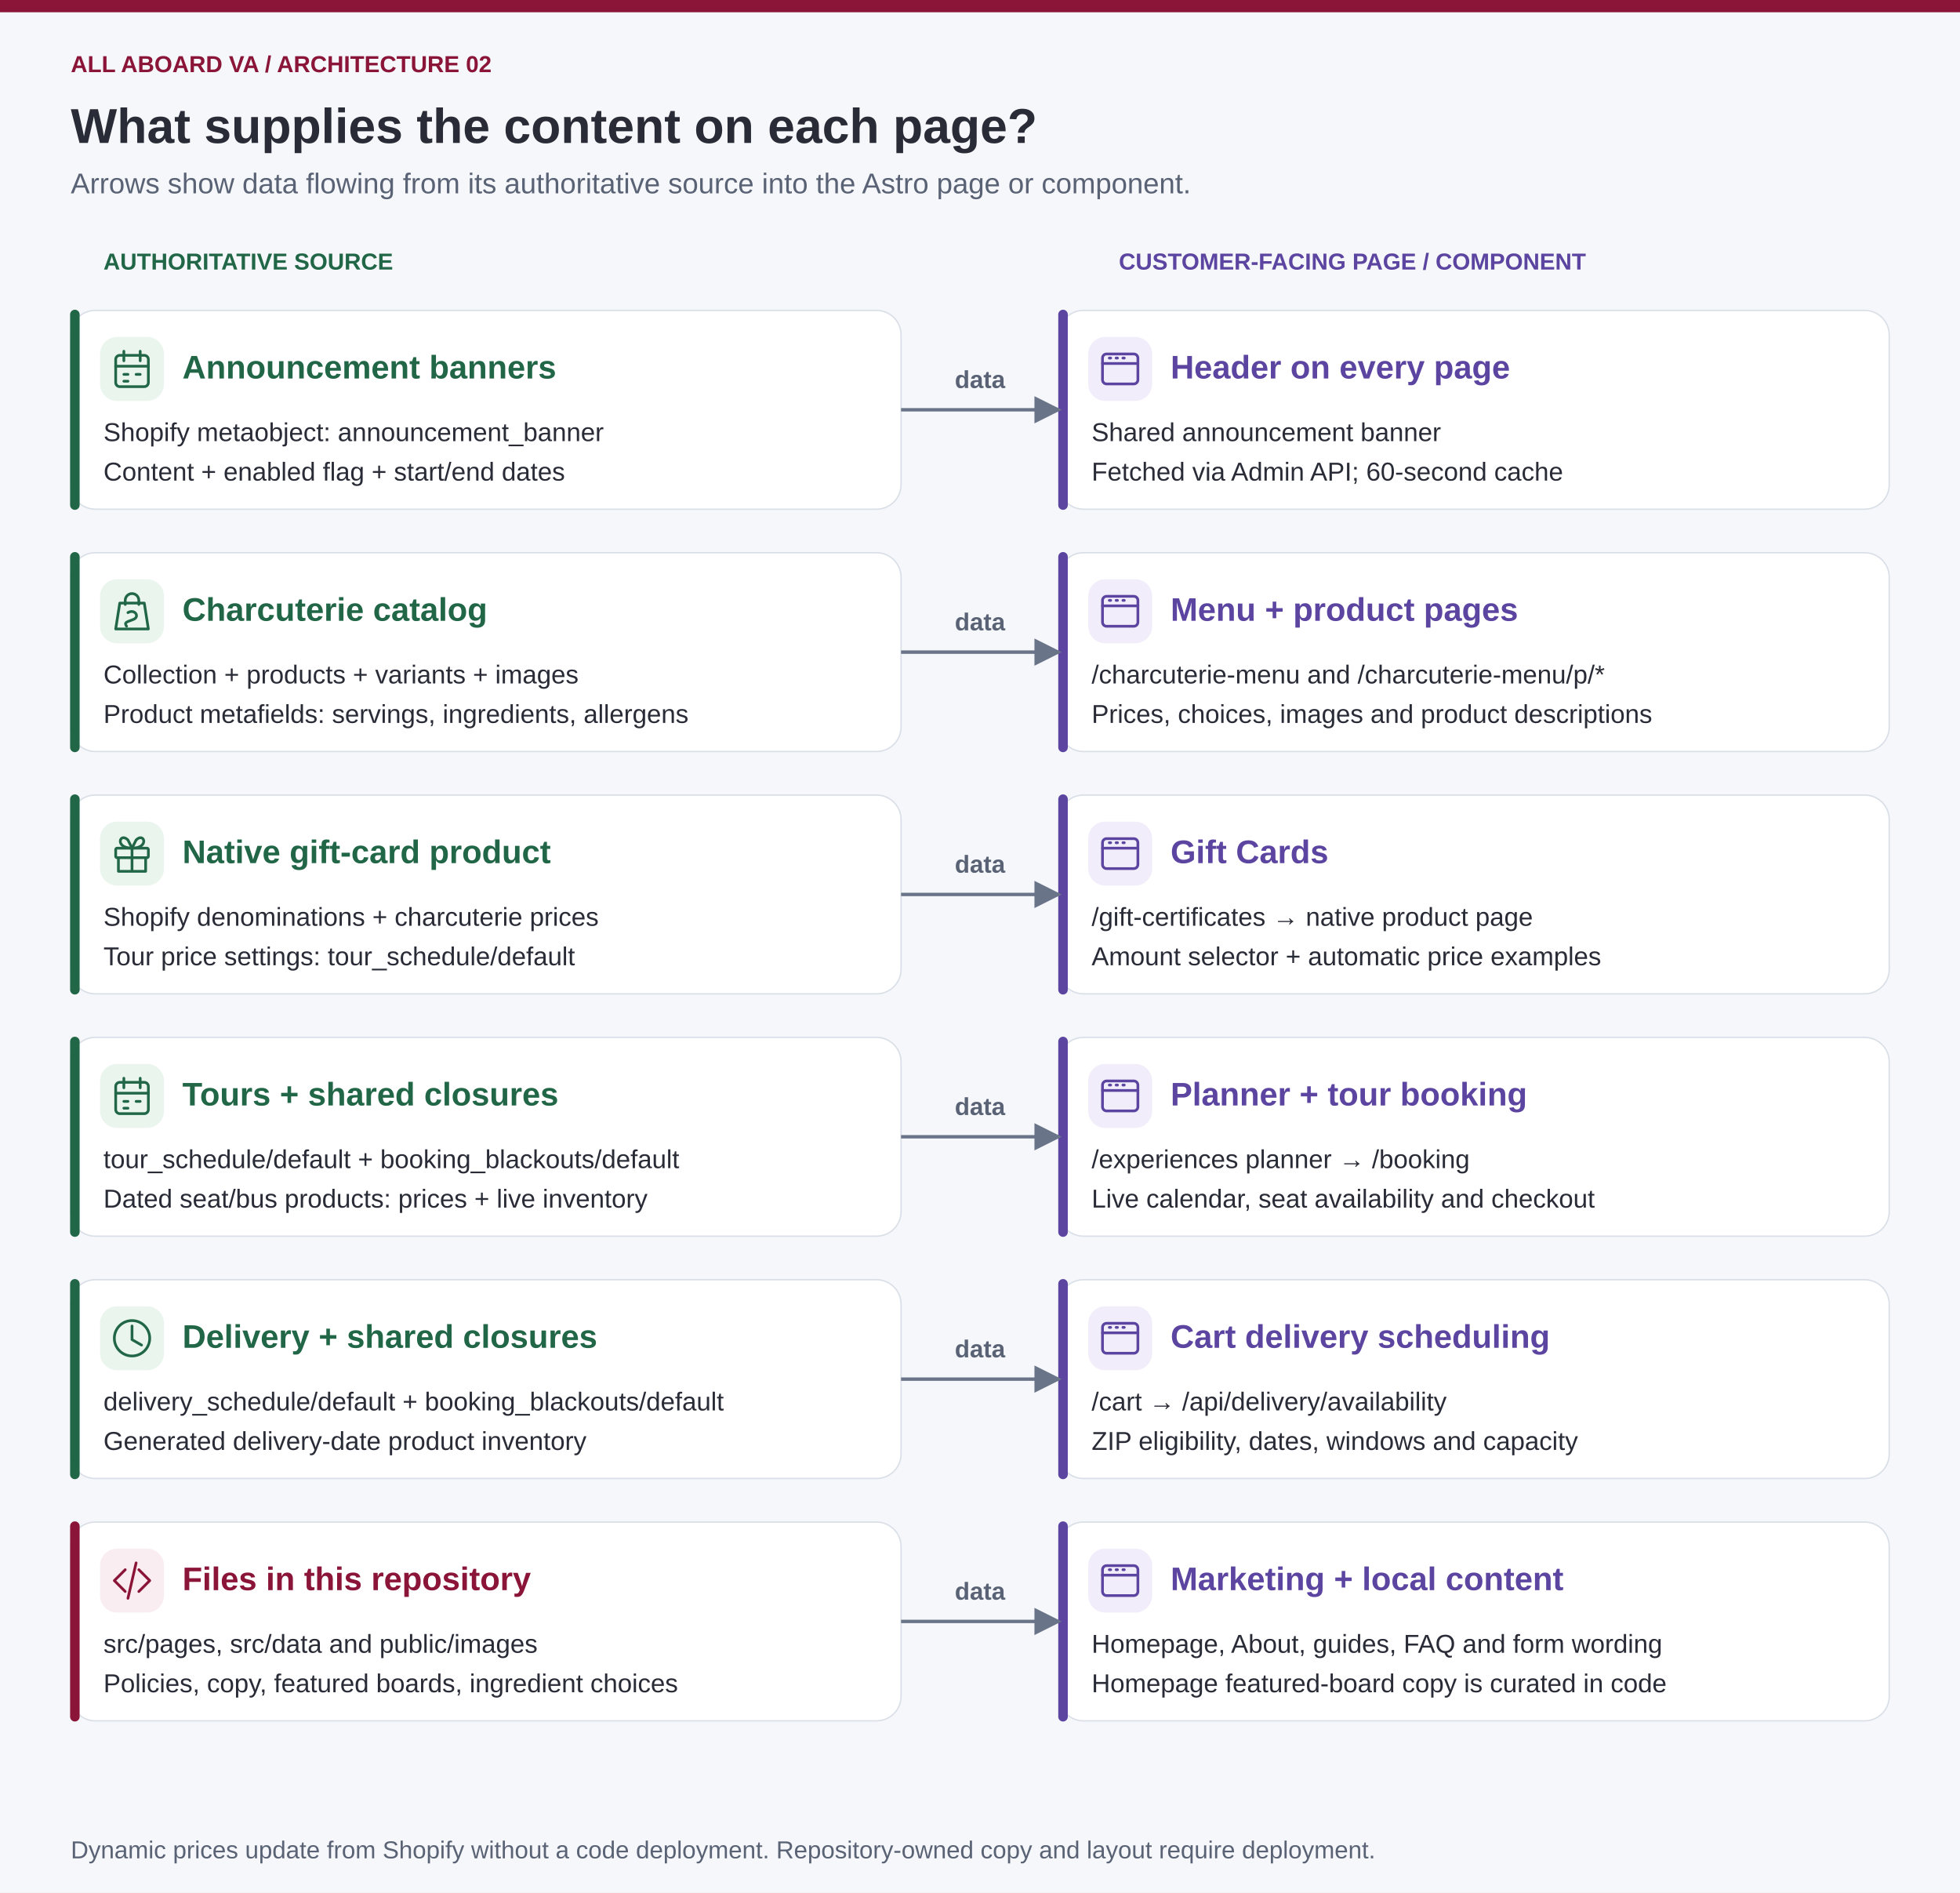
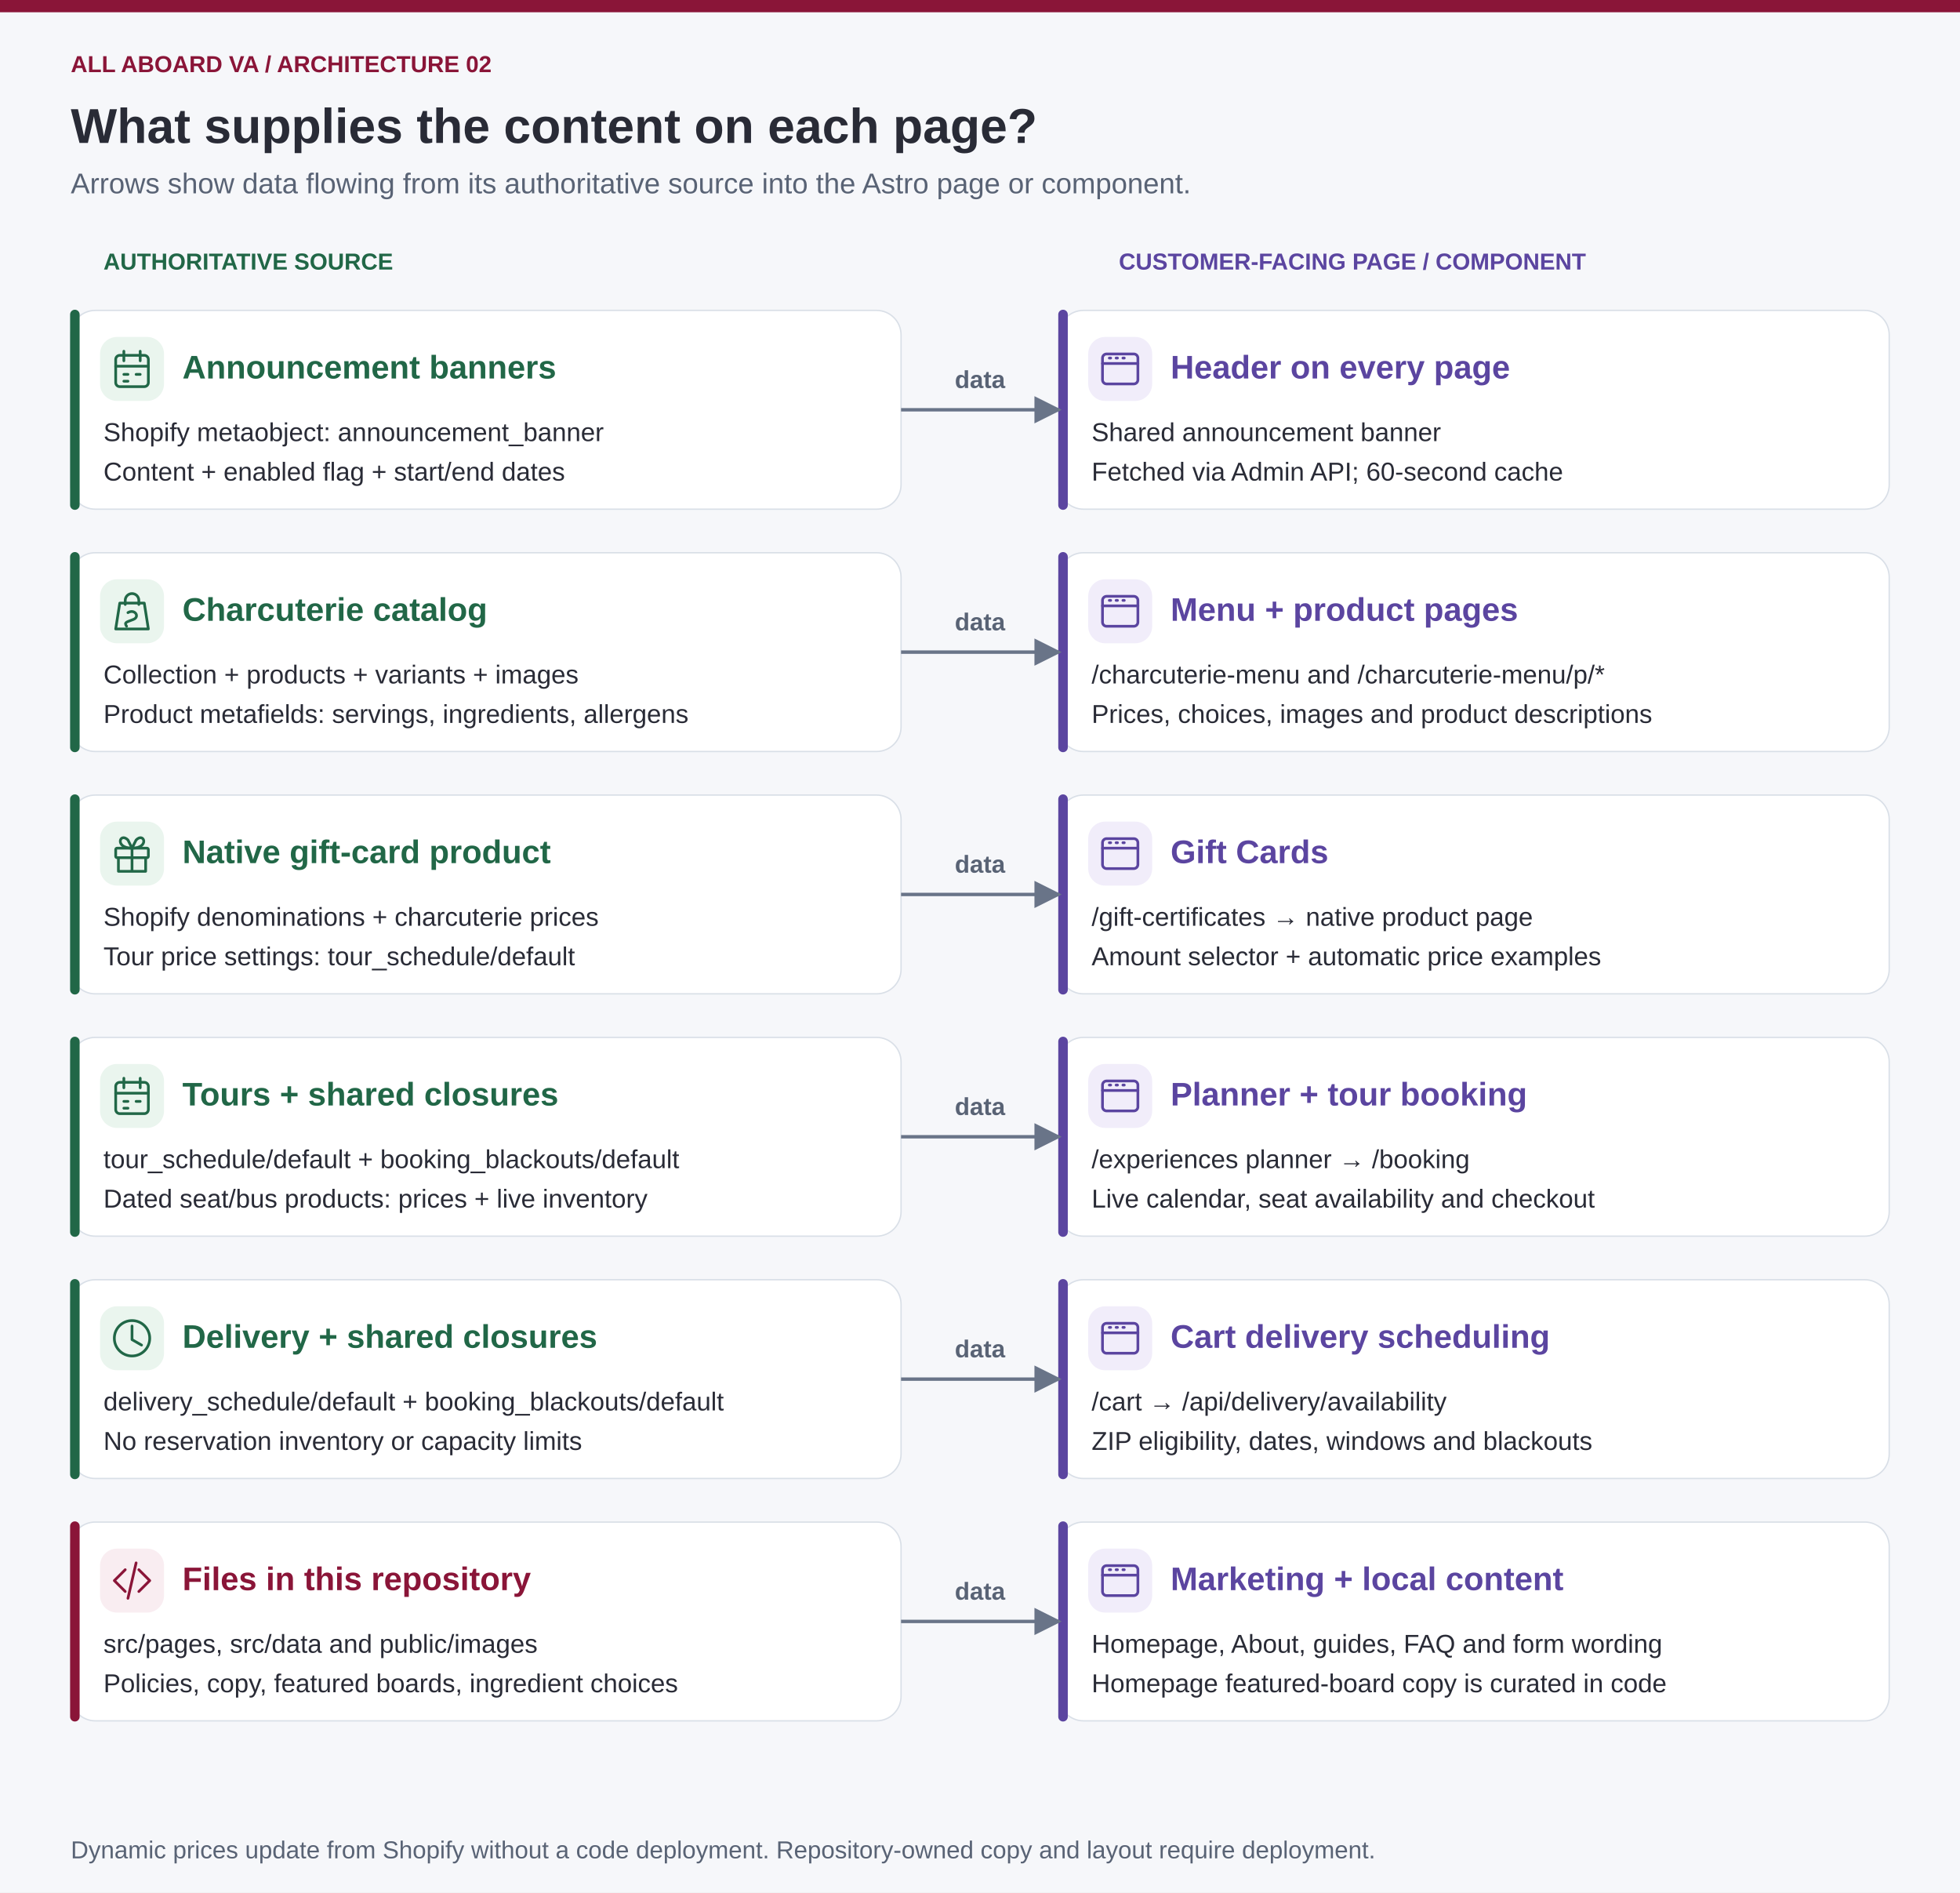
<svg xmlns="http://www.w3.org/2000/svg" width="1440" height="1390" viewBox="0 0 1440 1390" role="img" aria-labelledby="title desc">
  <defs>
    <marker id="arrow" viewBox="0 0 10 10" refX="9" refY="5" markerWidth="8" markerHeight="8" orient="auto-start-reverse">
      <path d="M0 0 10 5 0 10z" fill="#697488" />
    </marker>
  </defs>
  <rect width="1440" height="1390" fill="#F6F7FA" />
  <rect x="0" y="0" width="1440" height="9" fill="#8A1538" />
  <text x="52" y="53" font-family="Arial, Helvetica, sans-serif" font-size="17" font-weight="700" fill="#8A1538" text-anchor="start">ALL ABOARD VA  /  ARCHITECTURE 02</text>
  <text x="52" y="105" font-family="Arial, Helvetica, sans-serif" font-size="36" font-weight="700" fill="#292B36" text-anchor="start">What supplies the content on each page?</text>
  <text x="52" y="142" font-family="Arial, Helvetica, sans-serif" font-size="21" font-weight="400" fill="#596375" text-anchor="start">Arrows show data flowing from its authoritative source into the Astro page or component.</text>
  <text x="76" y="198" font-family="Arial, Helvetica, sans-serif" font-size="17" font-weight="700" fill="#216747" text-anchor="start">AUTHORITATIVE SOURCE</text>
  <text x="822" y="198" font-family="Arial, Helvetica, sans-serif" font-size="17" font-weight="700" fill="#5B45A0" text-anchor="start">CUSTOMER-FACING PAGE / COMPONENT</text>
  <rect x="52" y="228" width="610" height="146" rx="18" fill="#FFFFFF" stroke="#D9DFE7" />
  <rect x="52" y="228" width="6" height="146" rx="3" fill="#216747" stroke="#216747" />
  <rect x="74" y="248" width="46" height="46" rx="12" fill="#EAF5EE" stroke="#EAF5EE" />
  <g transform="translate(81,255)" stroke="#216747" fill="none" stroke-width="2" stroke-linecap="round" stroke-linejoin="round">
    <rect x="4" y="6" width="24" height="23" rx="3" />
    <path d="M4 14h24M10 3v7m12-7v7M10 20h3m6 0h3m-12 5h3" />
  </g>
  <text x="134" y="278" font-family="Arial, Helvetica, sans-serif" font-size="24" font-weight="700" fill="#216747" text-anchor="start">Announcement banners</text>
  <text x="76" y="324" font-family="Arial, Helvetica, sans-serif" font-size="19" font-weight="400" fill="#292B36" text-anchor="start">Shopify metaobject: announcement_banner</text>
  <text x="76" y="353" font-family="Arial, Helvetica, sans-serif" font-size="19" font-weight="400" fill="#292B36" text-anchor="start">Content + enabled flag + start/end dates</text>
  <rect x="778" y="228" width="610" height="146" rx="18" fill="#FFFFFF" stroke="#D9DFE7" />
  <rect x="778" y="228" width="6" height="146" rx="3" fill="#5B45A0" stroke="#5B45A0" />
  <rect x="800" y="248" width="46" height="46" rx="12" fill="#F1EDFA" stroke="#F1EDFA" />
  <g transform="translate(807,255)" stroke="#5B45A0" fill="none" stroke-width="2" stroke-linecap="round" stroke-linejoin="round">
    <rect x="3" y="5" width="26" height="22" rx="3" />
    <path d="M3 12h26M8 8h1m4 0h1m4 0h1" />
  </g>
  <text x="860" y="278" font-family="Arial, Helvetica, sans-serif" font-size="24" font-weight="700" fill="#5B45A0" text-anchor="start">Header on every page</text>
  <text x="802" y="324" font-family="Arial, Helvetica, sans-serif" font-size="19" font-weight="400" fill="#292B36" text-anchor="start">Shared announcement banner</text>
  <text x="802" y="353" font-family="Arial, Helvetica, sans-serif" font-size="19" font-weight="400" fill="#292B36" text-anchor="start">Fetched via Admin API; 60-second cache</text>
  <path d="M662,301 L778,301" fill="none" stroke="#697488" stroke-width="2.5" stroke-linejoin="round" marker-end="url(#arrow)" />
  <rect x="691.0" y="265" width="58.0" height="28" rx="6" fill="#F6F7FA" stroke="#F6F7FA" />
  <text x="720" y="285" font-family="Arial, Helvetica, sans-serif" font-size="18" font-weight="600" fill="#596375" text-anchor="middle">data</text>
  <rect x="52" y="406" width="610" height="146" rx="18" fill="#FFFFFF" stroke="#D9DFE7" />
  <rect x="52" y="406" width="6" height="146" rx="3" fill="#216747" stroke="#216747" />
  <rect x="74" y="426" width="46" height="46" rx="12" fill="#EAF5EE" stroke="#EAF5EE" />
  <g transform="translate(81,433)" stroke="#216747" fill="none" stroke-width="2" stroke-linecap="round" stroke-linejoin="round">
    <path d="M7 10h18l3 19H4zM11 11V8a5 5 0 0 1 10 0v3" />
    <path d="M13 17c5-3 9 3 4 5s-7 2-5 5" />
  </g>
  <text x="134" y="456" font-family="Arial, Helvetica, sans-serif" font-size="24" font-weight="700" fill="#216747" text-anchor="start">Charcuterie catalog</text>
  <text x="76" y="502" font-family="Arial, Helvetica, sans-serif" font-size="19" font-weight="400" fill="#292B36" text-anchor="start">Collection + products + variants + images</text>
  <text x="76" y="531" font-family="Arial, Helvetica, sans-serif" font-size="19" font-weight="400" fill="#292B36" text-anchor="start">Product metafields: servings, ingredients, allergens</text>
  <rect x="778" y="406" width="610" height="146" rx="18" fill="#FFFFFF" stroke="#D9DFE7" />
  <rect x="778" y="406" width="6" height="146" rx="3" fill="#5B45A0" stroke="#5B45A0" />
  <rect x="800" y="426" width="46" height="46" rx="12" fill="#F1EDFA" stroke="#F1EDFA" />
  <g transform="translate(807,433)" stroke="#5B45A0" fill="none" stroke-width="2" stroke-linecap="round" stroke-linejoin="round">
    <rect x="3" y="5" width="26" height="22" rx="3" />
    <path d="M3 12h26M8 8h1m4 0h1m4 0h1" />
  </g>
  <text x="860" y="456" font-family="Arial, Helvetica, sans-serif" font-size="24" font-weight="700" fill="#5B45A0" text-anchor="start">Menu + product pages</text>
  <text x="802" y="502" font-family="Arial, Helvetica, sans-serif" font-size="19" font-weight="400" fill="#292B36" text-anchor="start">/charcuterie-menu and /charcuterie-menu/p/*</text>
  <text x="802" y="531" font-family="Arial, Helvetica, sans-serif" font-size="19" font-weight="400" fill="#292B36" text-anchor="start">Prices, choices, images and product descriptions</text>
  <path d="M662,479 L778,479" fill="none" stroke="#697488" stroke-width="2.5" stroke-linejoin="round" marker-end="url(#arrow)" />
  <rect x="691.0" y="443" width="58.0" height="28" rx="6" fill="#F6F7FA" stroke="#F6F7FA" />
  <text x="720" y="463" font-family="Arial, Helvetica, sans-serif" font-size="18" font-weight="600" fill="#596375" text-anchor="middle">data</text>
  <rect x="52" y="584" width="610" height="146" rx="18" fill="#FFFFFF" stroke="#D9DFE7" />
  <rect x="52" y="584" width="6" height="146" rx="3" fill="#216747" stroke="#216747" />
  <rect x="74" y="604" width="46" height="46" rx="12" fill="#EAF5EE" stroke="#EAF5EE" />
  <g transform="translate(81,611)" stroke="#216747" fill="none" stroke-width="2" stroke-linecap="round" stroke-linejoin="round">
    <rect x="4" y="12" width="24" height="7" rx="1" />
    <path d="M6 19v10h20V19M16 12v17" />
    <path d="M16 12C3 12 7 0 13 6l3 6c13 0 9-12 3-6z" />
  </g>
  <text x="134" y="634" font-family="Arial, Helvetica, sans-serif" font-size="24" font-weight="700" fill="#216747" text-anchor="start">Native gift-card product</text>
  <text x="76" y="680" font-family="Arial, Helvetica, sans-serif" font-size="19" font-weight="400" fill="#292B36" text-anchor="start">Shopify denominations + charcuterie prices</text>
  <text x="76" y="709" font-family="Arial, Helvetica, sans-serif" font-size="19" font-weight="400" fill="#292B36" text-anchor="start">Tour price settings: tour_schedule/default</text>
  <rect x="778" y="584" width="610" height="146" rx="18" fill="#FFFFFF" stroke="#D9DFE7" />
  <rect x="778" y="584" width="6" height="146" rx="3" fill="#5B45A0" stroke="#5B45A0" />
  <rect x="800" y="604" width="46" height="46" rx="12" fill="#F1EDFA" stroke="#F1EDFA" />
  <g transform="translate(807,611)" stroke="#5B45A0" fill="none" stroke-width="2" stroke-linecap="round" stroke-linejoin="round">
    <rect x="3" y="5" width="26" height="22" rx="3" />
    <path d="M3 12h26M8 8h1m4 0h1m4 0h1" />
  </g>
  <text x="860" y="634" font-family="Arial, Helvetica, sans-serif" font-size="24" font-weight="700" fill="#5B45A0" text-anchor="start">Gift Cards</text>
  <text x="802" y="680" font-family="Arial, Helvetica, sans-serif" font-size="19" font-weight="400" fill="#292B36" text-anchor="start">/gift-certificates → native product page</text>
  <text x="802" y="709" font-family="Arial, Helvetica, sans-serif" font-size="19" font-weight="400" fill="#292B36" text-anchor="start">Amount selector + automatic price examples</text>
  <path d="M662,657 L778,657" fill="none" stroke="#697488" stroke-width="2.5" stroke-linejoin="round" marker-end="url(#arrow)" />
  <rect x="691.0" y="621" width="58.0" height="28" rx="6" fill="#F6F7FA" stroke="#F6F7FA" />
  <text x="720" y="641" font-family="Arial, Helvetica, sans-serif" font-size="18" font-weight="600" fill="#596375" text-anchor="middle">data</text>
  <rect x="52" y="762" width="610" height="146" rx="18" fill="#FFFFFF" stroke="#D9DFE7" />
  <rect x="52" y="762" width="6" height="146" rx="3" fill="#216747" stroke="#216747" />
  <rect x="74" y="782" width="46" height="46" rx="12" fill="#EAF5EE" stroke="#EAF5EE" />
  <g transform="translate(81,789)" stroke="#216747" fill="none" stroke-width="2" stroke-linecap="round" stroke-linejoin="round">
    <rect x="4" y="6" width="24" height="23" rx="3" />
    <path d="M4 14h24M10 3v7m12-7v7M10 20h3m6 0h3m-12 5h3" />
  </g>
  <text x="134" y="812" font-family="Arial, Helvetica, sans-serif" font-size="24" font-weight="700" fill="#216747" text-anchor="start">Tours + shared closures</text>
  <text x="76" y="858" font-family="Arial, Helvetica, sans-serif" font-size="19" font-weight="400" fill="#292B36" text-anchor="start">tour_schedule/default + booking_blackouts/default</text>
  <text x="76" y="887" font-family="Arial, Helvetica, sans-serif" font-size="19" font-weight="400" fill="#292B36" text-anchor="start">Dated seat/bus products: prices + live inventory</text>
  <rect x="778" y="762" width="610" height="146" rx="18" fill="#FFFFFF" stroke="#D9DFE7" />
  <rect x="778" y="762" width="6" height="146" rx="3" fill="#5B45A0" stroke="#5B45A0" />
  <rect x="800" y="782" width="46" height="46" rx="12" fill="#F1EDFA" stroke="#F1EDFA" />
  <g transform="translate(807,789)" stroke="#5B45A0" fill="none" stroke-width="2" stroke-linecap="round" stroke-linejoin="round">
    <rect x="3" y="5" width="26" height="22" rx="3" />
    <path d="M3 12h26M8 8h1m4 0h1m4 0h1" />
  </g>
  <text x="860" y="812" font-family="Arial, Helvetica, sans-serif" font-size="24" font-weight="700" fill="#5B45A0" text-anchor="start">Planner + tour booking</text>
  <text x="802" y="858" font-family="Arial, Helvetica, sans-serif" font-size="19" font-weight="400" fill="#292B36" text-anchor="start">/experiences planner → /booking</text>
  <text x="802" y="887" font-family="Arial, Helvetica, sans-serif" font-size="19" font-weight="400" fill="#292B36" text-anchor="start">Live calendar, seat availability and checkout</text>
  <path d="M662,835 L778,835" fill="none" stroke="#697488" stroke-width="2.5" stroke-linejoin="round" marker-end="url(#arrow)" />
  <rect x="691.0" y="799" width="58.0" height="28" rx="6" fill="#F6F7FA" stroke="#F6F7FA" />
  <text x="720" y="819" font-family="Arial, Helvetica, sans-serif" font-size="18" font-weight="600" fill="#596375" text-anchor="middle">data</text>
  <rect x="52" y="940" width="610" height="146" rx="18" fill="#FFFFFF" stroke="#D9DFE7" />
  <rect x="52" y="940" width="6" height="146" rx="3" fill="#216747" stroke="#216747" />
  <rect x="74" y="960" width="46" height="46" rx="12" fill="#EAF5EE" stroke="#EAF5EE" />
  <g transform="translate(81,967)" stroke="#216747" fill="none" stroke-width="2" stroke-linecap="round" stroke-linejoin="round">
    <circle cx="16" cy="16" r="13" />
    <path d="M16 7v10l7 4" />
  </g>
  <text x="134" y="990" font-family="Arial, Helvetica, sans-serif" font-size="24" font-weight="700" fill="#216747" text-anchor="start">Delivery + shared closures</text>
  <text x="76" y="1036" font-family="Arial, Helvetica, sans-serif" font-size="19" font-weight="400" fill="#292B36" text-anchor="start">delivery_schedule/default + booking_blackouts/default</text>
-   <text x="76" y="1065" font-family="Arial, Helvetica, sans-serif" font-size="19" font-weight="400" fill="#292B36" text-anchor="start">Generated delivery-date product inventory</text>
+   <text x="76" y="1065" font-family="Arial, Helvetica, sans-serif" font-size="19" font-weight="400" fill="#292B36" text-anchor="start">No reservation inventory or capacity limits</text>
  <rect x="778" y="940" width="610" height="146" rx="18" fill="#FFFFFF" stroke="#D9DFE7" />
  <rect x="778" y="940" width="6" height="146" rx="3" fill="#5B45A0" stroke="#5B45A0" />
  <rect x="800" y="960" width="46" height="46" rx="12" fill="#F1EDFA" stroke="#F1EDFA" />
  <g transform="translate(807,967)" stroke="#5B45A0" fill="none" stroke-width="2" stroke-linecap="round" stroke-linejoin="round">
    <rect x="3" y="5" width="26" height="22" rx="3" />
    <path d="M3 12h26M8 8h1m4 0h1m4 0h1" />
  </g>
  <text x="860" y="990" font-family="Arial, Helvetica, sans-serif" font-size="24" font-weight="700" fill="#5B45A0" text-anchor="start">Cart delivery scheduling</text>
  <text x="802" y="1036" font-family="Arial, Helvetica, sans-serif" font-size="19" font-weight="400" fill="#292B36" text-anchor="start">/cart → /api/delivery/availability</text>
-   <text x="802" y="1065" font-family="Arial, Helvetica, sans-serif" font-size="19" font-weight="400" fill="#292B36" text-anchor="start">ZIP eligibility, dates, windows and capacity</text>
+   <text x="802" y="1065" font-family="Arial, Helvetica, sans-serif" font-size="19" font-weight="400" fill="#292B36" text-anchor="start">ZIP eligibility, dates, windows and blackouts</text>
  <path d="M662,1013 L778,1013" fill="none" stroke="#697488" stroke-width="2.5" stroke-linejoin="round" marker-end="url(#arrow)" />
  <rect x="691.0" y="977" width="58.0" height="28" rx="6" fill="#F6F7FA" stroke="#F6F7FA" />
  <text x="720" y="997" font-family="Arial, Helvetica, sans-serif" font-size="18" font-weight="600" fill="#596375" text-anchor="middle">data</text>
  <rect x="52" y="1118" width="610" height="146" rx="18" fill="#FFFFFF" stroke="#D9DFE7" />
  <rect x="52" y="1118" width="6" height="146" rx="3" fill="#8A1538" stroke="#8A1538" />
  <rect x="74" y="1138" width="46" height="46" rx="12" fill="#F9EDF1" stroke="#F9EDF1" />
  <g transform="translate(81,1145)" stroke="#8A1538" fill="none" stroke-width="2" stroke-linecap="round" stroke-linejoin="round">
    <path d="m11 8-8 8 8 8m10-16 8 8-8 8M19 3l-6 26" />
  </g>
  <text x="134" y="1168" font-family="Arial, Helvetica, sans-serif" font-size="24" font-weight="700" fill="#8A1538" text-anchor="start">Files in this repository</text>
  <text x="76" y="1214" font-family="Arial, Helvetica, sans-serif" font-size="19" font-weight="400" fill="#292B36" text-anchor="start">src/pages, src/data and public/images</text>
  <text x="76" y="1243" font-family="Arial, Helvetica, sans-serif" font-size="19" font-weight="400" fill="#292B36" text-anchor="start">Policies, copy, featured boards, ingredient choices</text>
  <rect x="778" y="1118" width="610" height="146" rx="18" fill="#FFFFFF" stroke="#D9DFE7" />
  <rect x="778" y="1118" width="6" height="146" rx="3" fill="#5B45A0" stroke="#5B45A0" />
  <rect x="800" y="1138" width="46" height="46" rx="12" fill="#F1EDFA" stroke="#F1EDFA" />
  <g transform="translate(807,1145)" stroke="#5B45A0" fill="none" stroke-width="2" stroke-linecap="round" stroke-linejoin="round">
    <rect x="3" y="5" width="26" height="22" rx="3" />
    <path d="M3 12h26M8 8h1m4 0h1m4 0h1" />
  </g>
  <text x="860" y="1168" font-family="Arial, Helvetica, sans-serif" font-size="24" font-weight="700" fill="#5B45A0" text-anchor="start">Marketing + local content</text>
  <text x="802" y="1214" font-family="Arial, Helvetica, sans-serif" font-size="19" font-weight="400" fill="#292B36" text-anchor="start">Homepage, About, guides, FAQ and form wording</text>
  <text x="802" y="1243" font-family="Arial, Helvetica, sans-serif" font-size="19" font-weight="400" fill="#292B36" text-anchor="start">Homepage featured-board copy is curated in code</text>
  <path d="M662,1191 L778,1191" fill="none" stroke="#697488" stroke-width="2.5" stroke-linejoin="round" marker-end="url(#arrow)" />
  <rect x="691.0" y="1155" width="58.0" height="28" rx="6" fill="#F6F7FA" stroke="#F6F7FA" />
  <text x="720" y="1175" font-family="Arial, Helvetica, sans-serif" font-size="18" font-weight="600" fill="#596375" text-anchor="middle">data</text>
  <text x="52" y="1365" font-family="Arial, Helvetica, sans-serif" font-size="18" font-weight="400" fill="#596375" text-anchor="start">Dynamic prices update from Shopify without a code deployment. Repository-owned copy and layout require deployment.</text>
</svg>
